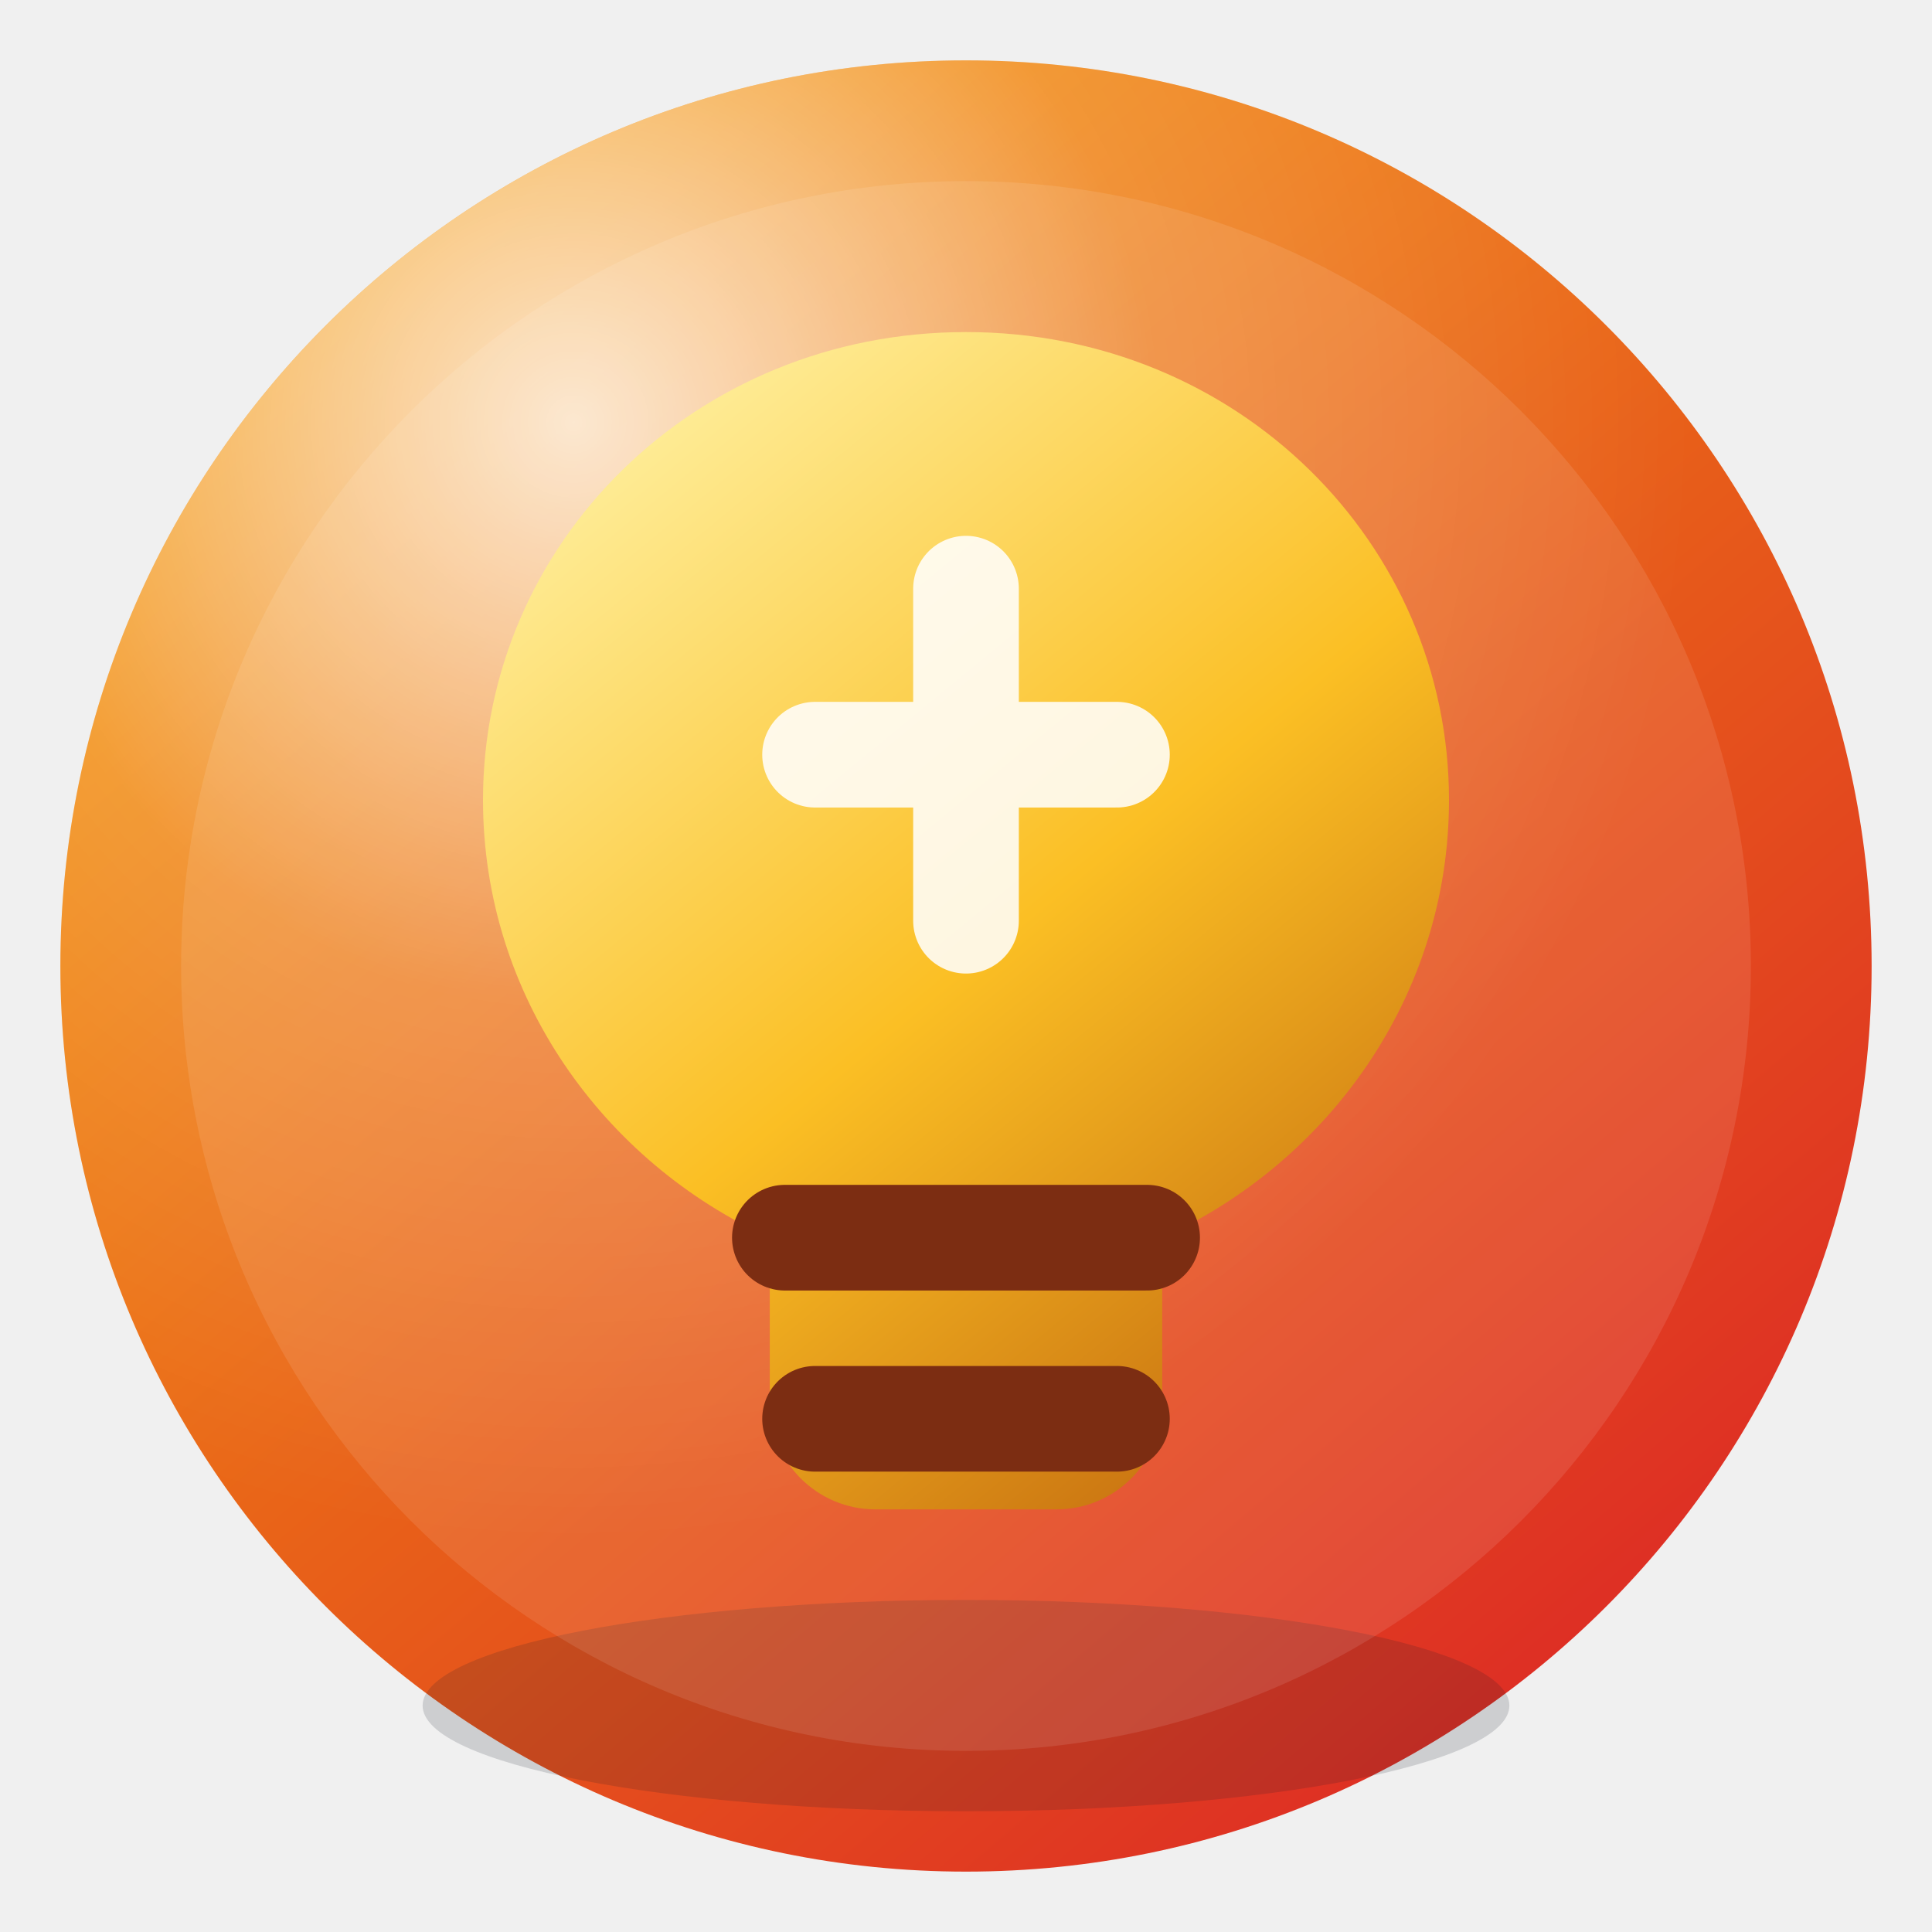
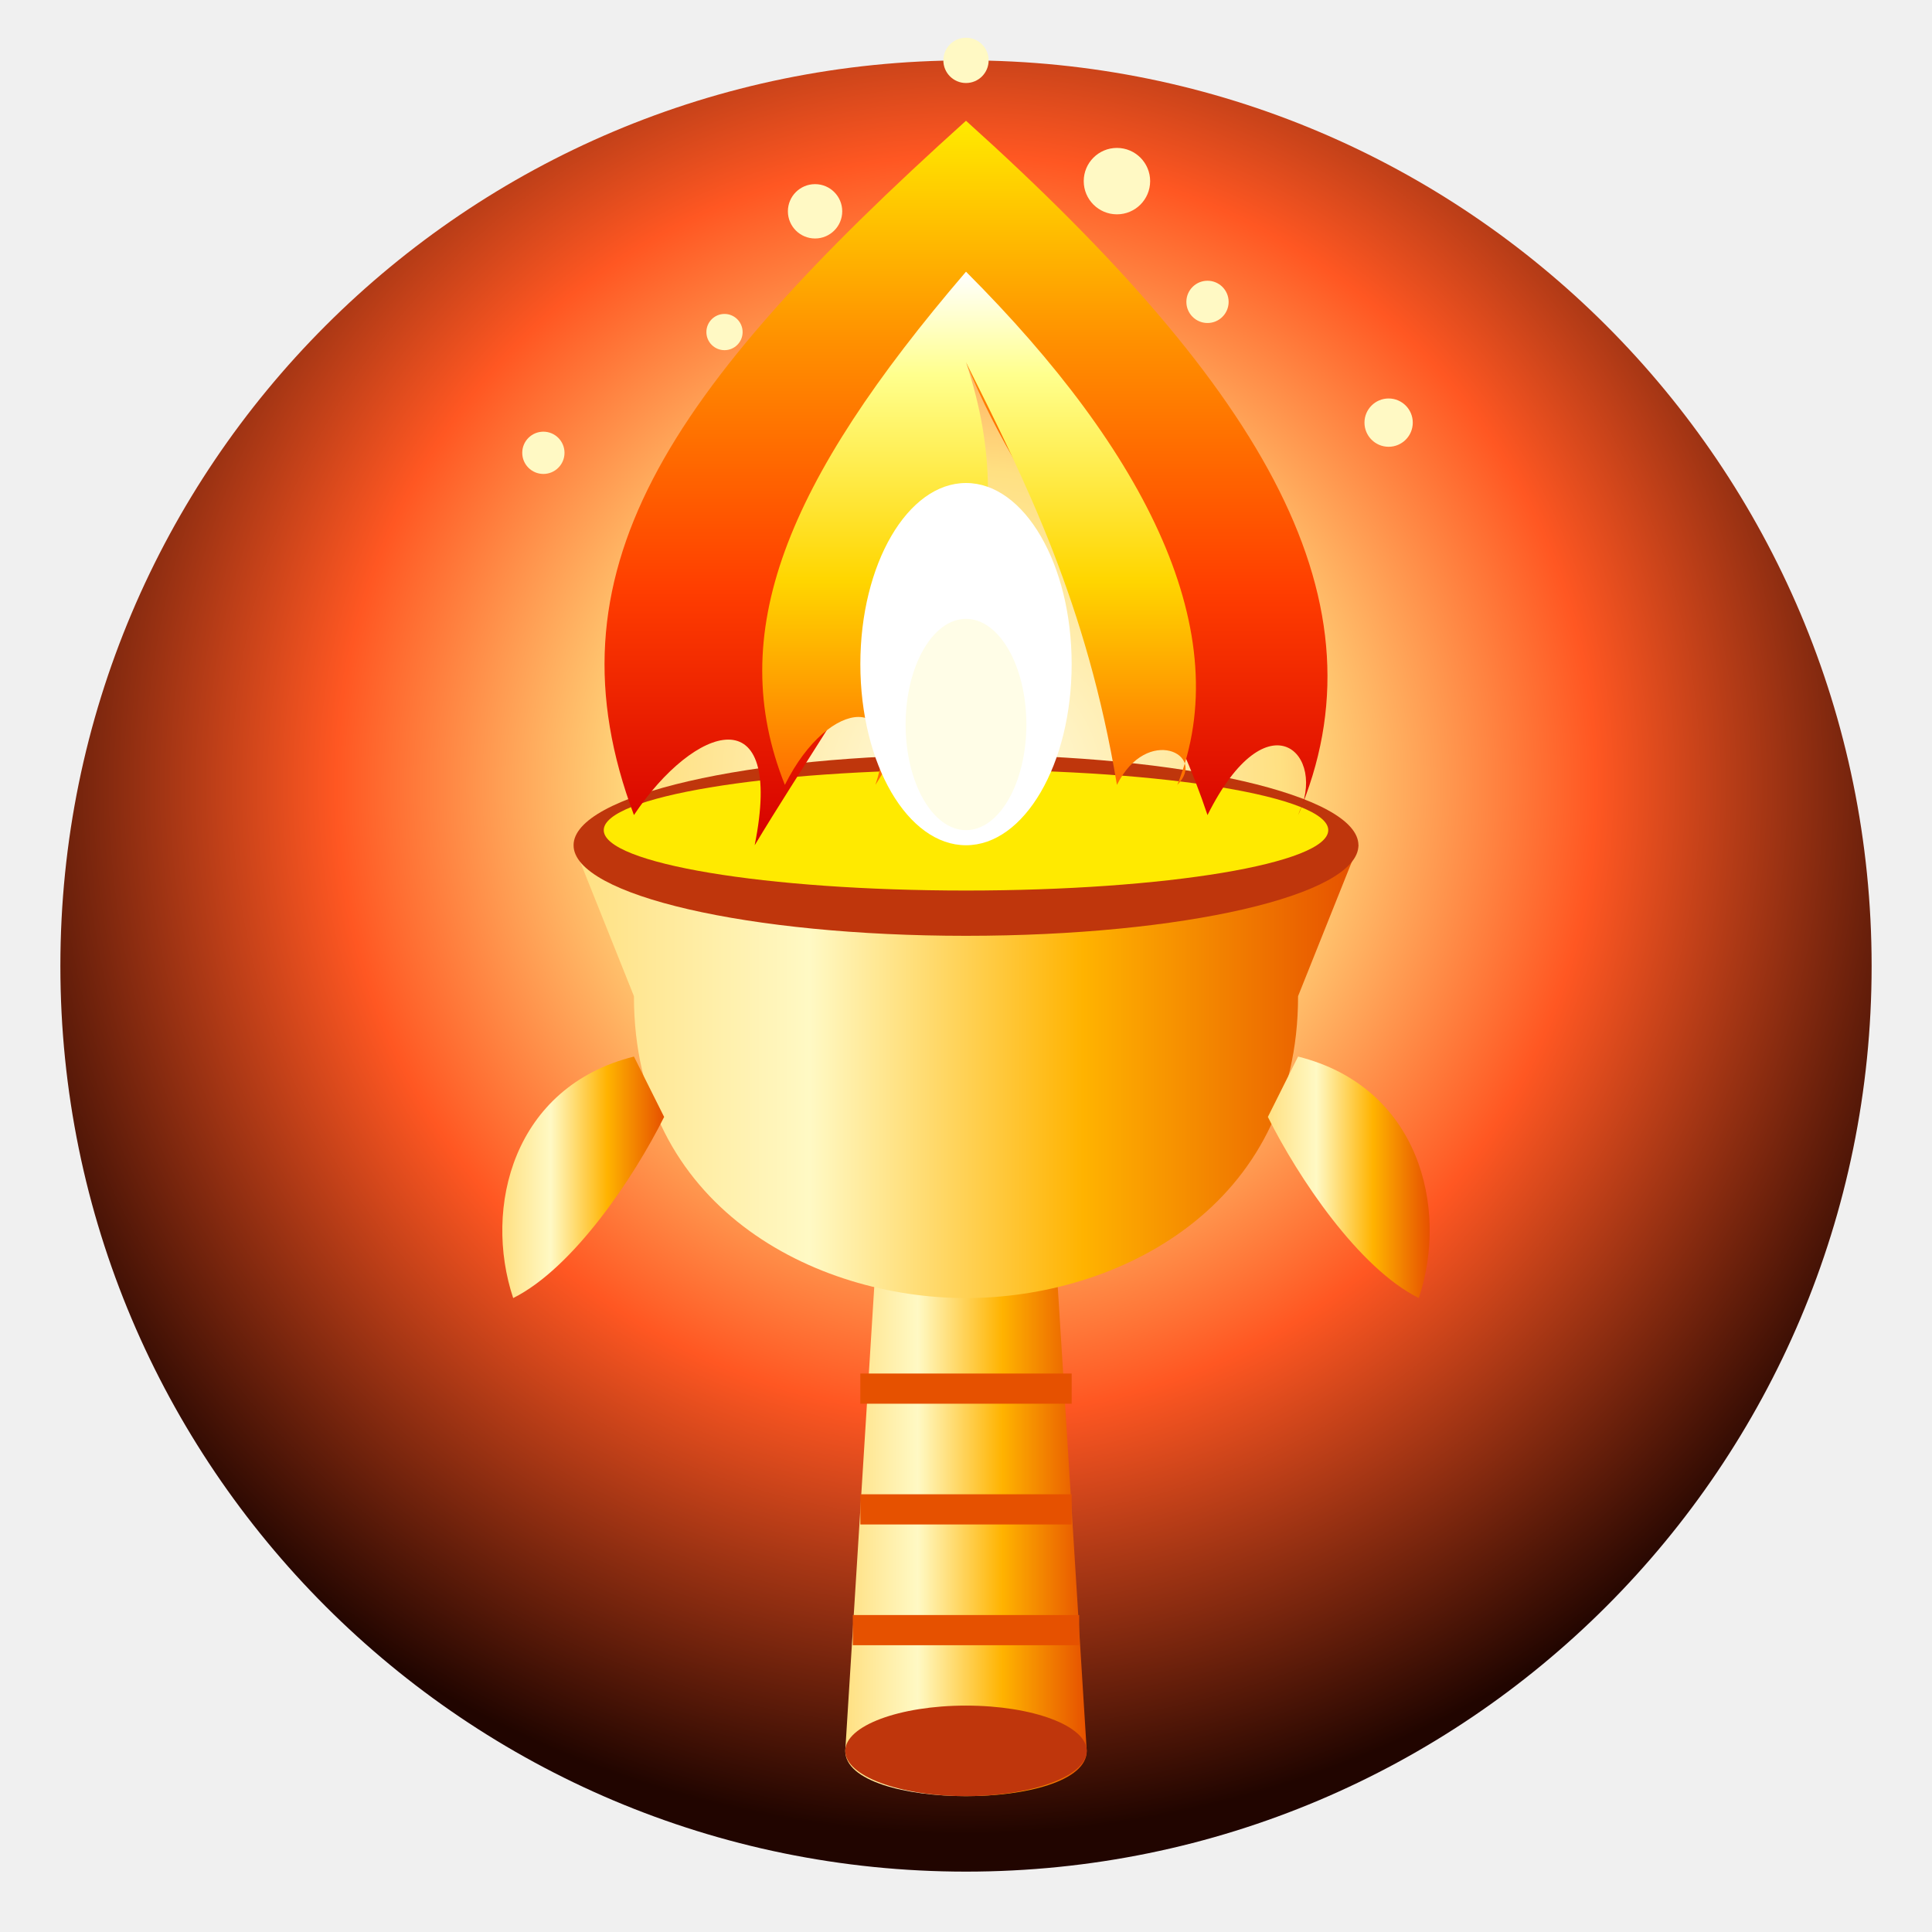
- <svg xmlns="http://www.w3.org/2000/svg" viewBox="0 0 128 128">
+ <svg xmlns="http://www.w3.org/2000/svg" viewBox="0 0 128 128" role="img" aria-label="Motivational Torch">
  <defs>
-     <linearGradient id="bg" x1="18" y1="10" x2="110" y2="118" gradientUnits="userSpaceOnUse">
-       <stop stop-color="#F59E0B" />
-       <stop offset="1" stop-color="#DC2626" />
+     <radialGradient id="torchGlow" cx="50%" cy="40%" r="58%">
+       <stop offset="0%" stop-color="#FFFDE7" />
+       <stop offset="30%" stop-color="#FFE082" />
+       <stop offset="60%" stop-color="#FF5722" />
+       <stop offset="100%" stop-color="#210500" />
+     </radialGradient>
+     <linearGradient id="torchGold" x1="0%" y1="0%" x2="100%" y2="0%">
+       <stop offset="0%" stop-color="#FFE082" />
+       <stop offset="30%" stop-color="#FFF9C4" />
+       <stop offset="65%" stop-color="#FFB300" />
+       <stop offset="100%" stop-color="#E65100" />
    </linearGradient>
-     <radialGradient id="shine" cx="38" cy="28" r="74" gradientUnits="userSpaceOnUse">
-       <stop stop-color="#FFFFFF" stop-opacity="0.78" />
-       <stop offset="0.52" stop-color="#FFFFFF" stop-opacity="0.16" />
-       <stop offset="1" stop-color="#FFFFFF" stop-opacity="0" />
-     </radialGradient>
-     <linearGradient id="gold" x1="31" y1="25" x2="96" y2="104" gradientUnits="userSpaceOnUse">
-       <stop stop-color="#FFF7B2" />
-       <stop offset="0.5" stop-color="#FBBF24" />
-       <stop offset="1" stop-color="#B45309" />
+     <linearGradient id="fireOuter" x1="50%" y1="100%" x2="50%" y2="0%">
+       <stop offset="0%" stop-color="#D50000" />
+       <stop offset="35%" stop-color="#FF3D00" />
+       <stop offset="70%" stop-color="#FF9100" />
+       <stop offset="100%" stop-color="#FFEA00" />
    </linearGradient>
-     <linearGradient id="silver" x1="28" y1="22" x2="101" y2="105" gradientUnits="userSpaceOnUse">
-       <stop stop-color="#FFFFFF" />
-       <stop offset="0.55" stop-color="#D8E3F0" />
-       <stop offset="1" stop-color="#7C8EA5" />
-     </linearGradient>
-     <linearGradient id="green" x1="21" y1="25" x2="105" y2="105" gradientUnits="userSpaceOnUse">
-       <stop stop-color="#BBF7D0" />
-       <stop offset="0.55" stop-color="#22C55E" />
-       <stop offset="1" stop-color="#166534" />
-     </linearGradient>
-     <linearGradient id="warm" x1="25" y1="18" x2="106" y2="112" gradientUnits="userSpaceOnUse">
-       <stop stop-color="#FED7AA" />
-       <stop offset="0.48" stop-color="#FB923C" />
-       <stop offset="1" stop-color="#B91C1C" />
-     </linearGradient>
-     <linearGradient id="blue" x1="24" y1="18" x2="106" y2="112" gradientUnits="userSpaceOnUse">
-       <stop stop-color="#BAE6FD" />
-       <stop offset="0.5" stop-color="#38BDF8" />
-       <stop offset="1" stop-color="#1D4ED8" />
+     <linearGradient id="fireInner" x1="50%" y1="100%" x2="50%" y2="0%">
+       <stop offset="0%" stop-color="#FF6D00" />
+       <stop offset="40%" stop-color="#FFD600" />
+       <stop offset="80%" stop-color="#FFFF8D" />
+       <stop offset="100%" stop-color="#FFFFFF" />
    </linearGradient>
  </defs>
-   <circle cx="64" cy="64" r="60" fill="url(#bg)" />
-   <circle cx="64" cy="64" r="60" fill="url(#shine)" />
-   <ellipse cx="64" cy="113" rx="36" ry="7" fill="#111827" opacity="0.16" />
-   <circle cx="64" cy="64" r="52" fill="#FFFFFF" opacity="0.10" />
-   <path d="M64 22c18 0 32 14 32 31 0 13-8 24-19 29v11a7 7 0 0 1-7 7H58a7 7 0 0 1-7-7V82c-11-5-19-16-19-29 0-17 14-31 32-31Z" fill="url(#gold)" />
-   <path d="M52 82h24M54 94h20" stroke="#7C2D12" stroke-width="7" stroke-linecap="round" />
-   <path d="M64 39v22M54 50h20" stroke="#fff" stroke-width="7" stroke-linecap="round" opacity=".86" />
+   <circle cx="64" cy="64" r="60" fill="url(#torchGlow)" />
+   <path d="M58 84 L56 116 C56 120 72 120 72 116 L70 84 Z" fill="url(#torchGold)" />
+   <line x1="57" y1="92" x2="71" y2="92" stroke="#E65100" stroke-width="2" />
+   <line x1="57" y1="100" x2="71" y2="100" stroke="#E65100" stroke-width="2" />
+   <line x1="56.5" y1="108" x2="71.5" y2="108" stroke="#E65100" stroke-width="2" />
+   <ellipse cx="64" cy="116" rx="8" ry="3" fill="#BF360C" />
+   <path d="M42 66 C42 80 54 86 64 86 C74 86 86 80 86 66 L90 56 L38 56 Z" fill="url(#torchGold)" />
+   <ellipse cx="64" cy="56" rx="26" ry="6" fill="#BF360C" />
+   <ellipse cx="64" cy="55" rx="24" ry="4" fill="#FFEA00" />
+   <path d="M42 70 C34 72 32 80 34 86 C38 84 42 78 44 74 Z" fill="url(#torchGold)" />
+   <path d="M86 70 C94 72 96 80 94 86 C90 84 86 78 84 74 Z" fill="url(#torchGold)" />
+   <path d="M64 8 C44 26 36 38 42 54 C46 48 52 46 50 56 C56 46 64 36 64 24 C68 34 76 42 80 54 C84 46 88 50 86 54 C92 40 84 26 64 8 Z" fill="url(#fireOuter)" />
+   <path d="M64 18 C52 32 48 42 52 52 C55 46 60 46 58 52 C63 44 68 36 64 24 C68 32 72 40 74 52 C76 48 80 50 78 52 C82 42 76 30 64 18 Z" fill="url(#fireInner)" />
+   <ellipse cx="64" cy="44" rx="7" ry="12" fill="#FFFFFF" />
+   <ellipse cx="64" cy="48" rx="4" ry="7" fill="#FFFDE7" />
+   <g fill="#FFF9C4">
+     <circle cx="54" cy="14" r="1.8" />
+     <circle cx="74" cy="12" r="2.2" />
+     <circle cx="64" cy="4" r="1.5" />
+     <circle cx="36" cy="30" r="1.4" />
+     <circle cx="92" cy="28" r="1.6" />
+     <circle cx="48" cy="22" r="1.2" />
+     <circle cx="80" cy="20" r="1.4" />
+   </g>
</svg>
